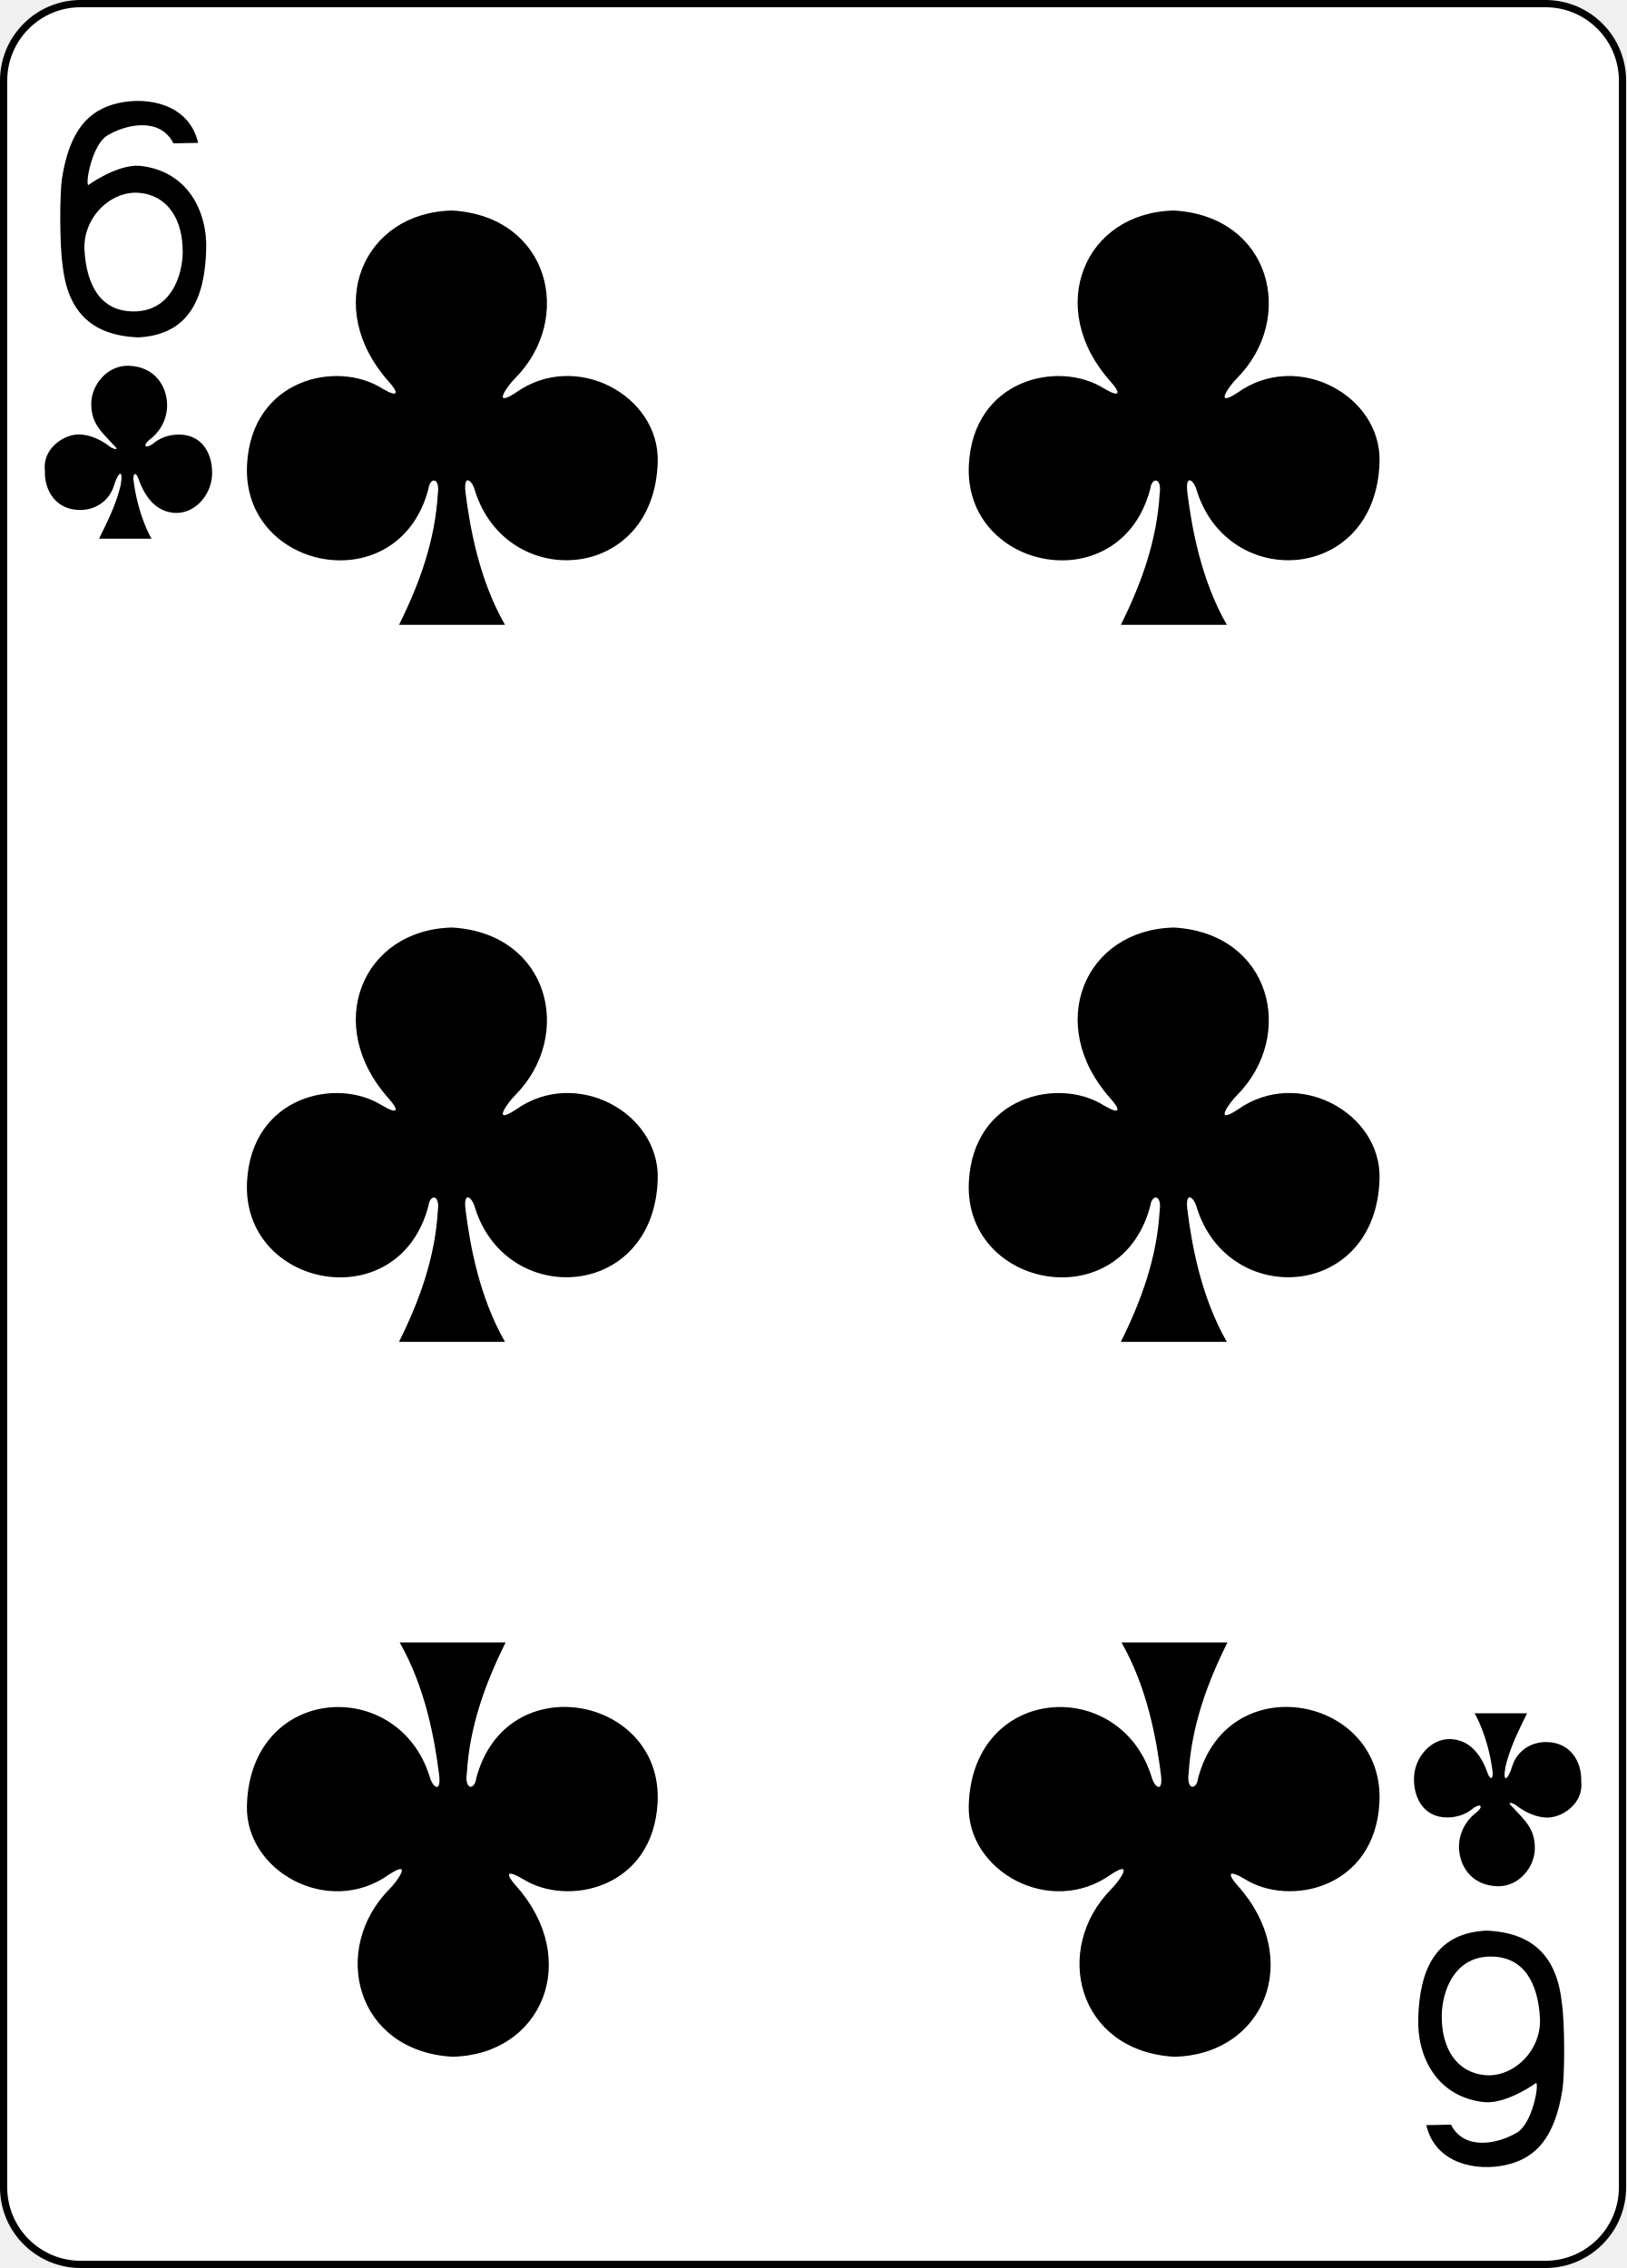
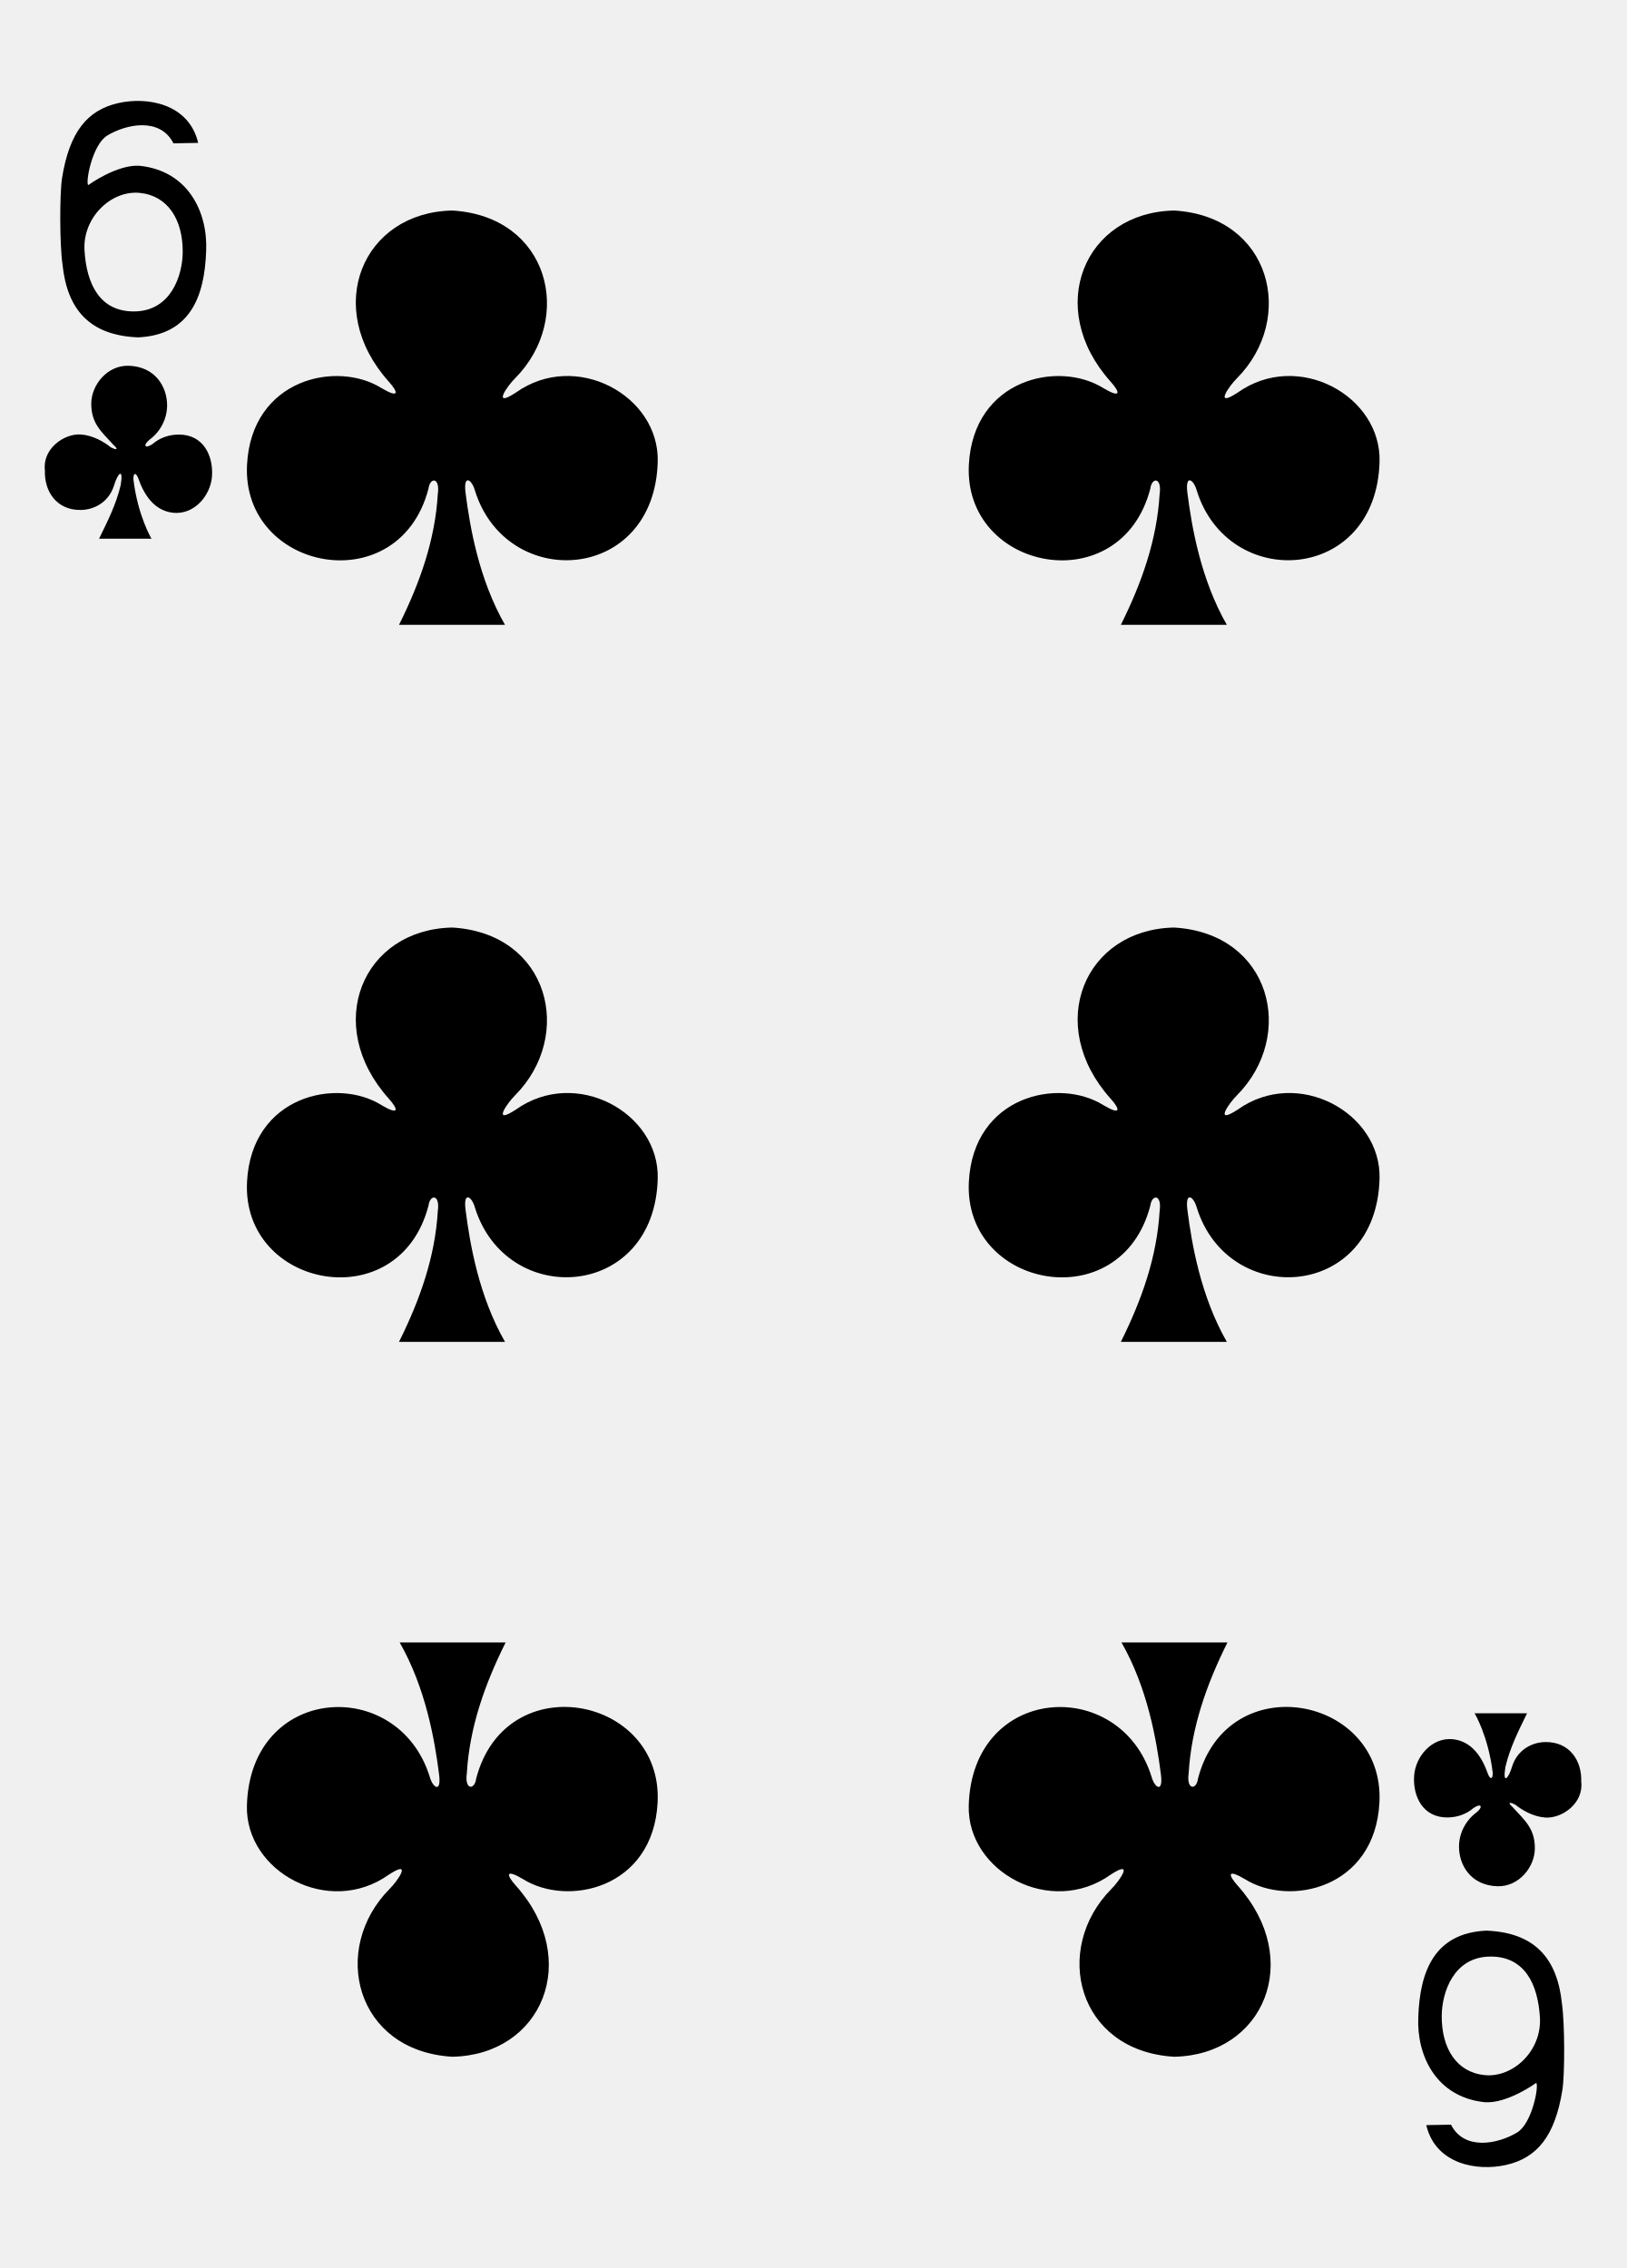
<svg xmlns="http://www.w3.org/2000/svg" width="224.225" height="312.808" id="svg4423" version="1.1">
  <defs id="defs4425" />
  <g id="layer1" transform="translate(-259.9347,-369.7772)">
-     <g transform="translate(-1830.454,92.13511)" id="g6758" style="display:inline">
-       <g id="g8392">
-         <g id="g8929-5" style="display:inline" transform="translate(-5059.956,3024.952)">
-           <rect ry="10.63" rx="10.63" style="display:inline;fill:#ffffff;fill-opacity:1;stroke:#000000;stroke-width:0.997;stroke-miterlimit:4;stroke-dasharray:none;stroke-opacity:1" id="rect6357-4" width="223.228" height="311.811" x="7150.843" y="-2746.811" />
-           <g id="g8673-3" transform="matrix(0.3010621,0,0,0.3010621,6829.277,-2295.279)" />
-         </g>
-       </g>
-       <g id="g6746" transform="translate(-0.1162027,-3.4851217e-5)">
-         <path transform="matrix(0.3010621,0,0,0.3010621,1769.321,729.6721)" id="path7108-1" d="m 1095.474,-1380.217 c -1.356,-9.125 -1.335,-32.702 -0.22,-39.668 3.418,-21.353 11.732,-31.119 25.651,-34.32 13.514,-3.108 32.515,0.352 36.684,18.209 l -11.315,0.209 c -6.111,-12.068 -21.575,-8.843 -30.279,-3.594 -6.953,4.192 -10.093,21.655 -8.749,22.73 -0.01,0 13.144,-9.557 23.503,-8.852 22.149,2.265 31.281,21.111 30.509,38.925 -0.7,21.423 -7.623,38.538 -31.094,39.681 -22.315,-0.842 -32.55,-12.788 -34.691,-33.319 z m 55.04,-5.663 c 0.123,-14.865 -6.755,-25.984 -19.762,-27.212 -13.007,-1.228 -26.119,11.233 -25.211,26.382 0.911,15.202 6.904,28.007 22.674,27.936 16.96,-0.076 22.211,-16.529 22.299,-27.106 z" style="display:inline;fill:#000000;fill-opacity:1" />
-         <path transform="matrix(0.3010621,0,0,0.3010621,1769.321,729.6721)" style="display:inline;fill:#000000;fill-opacity:1" d="m 1782.205,-583.67 c 1.356,9.125 1.335,32.702 0.22,39.668 -3.418,21.353 -11.732,31.119 -25.651,34.32 -13.514,3.108 -32.515,-0.352 -36.684,-18.209 l 11.315,-0.209 c 6.111,12.068 21.575,8.843 30.279,3.594 6.953,-4.192 10.093,-21.655 8.749,-22.73 0.01,0 -13.144,9.557 -23.503,8.852 -22.149,-2.265 -31.281,-21.111 -30.509,-38.925 0.7,-21.423 7.623,-38.538 31.094,-39.681 22.315,0.842 32.55,12.788 34.691,33.319 z m -55.04,5.663 c -0.123,14.865 6.755,25.984 19.762,27.212 13.007,1.228 26.119,-11.233 25.211,-26.382 -0.911,-15.202 -6.904,-28.007 -22.674,-27.936 -16.96,0.076 -22.211,16.529 -22.299,27.106 z" id="path7161-2" />
-         <path id="path3237" d="m 2245.057,462.714 c 2.879,-5.776 4.976,-11.701 5.348,-18.037 0.342,-2.332 -1.075,-2.371 -1.288,-0.729 -4.076,15.593 -25.763,11.37 -25.017,-3.297 0.605,-11.895 12.419,-14.454 18.582,-10.565 2.434,1.433 2.296,0.575 0.968,-0.912 -9.155,-10.211 -3.61,-23.362 8.761,-23.602 13.38,0.793 16.851,14.87 8.644,23.148 -1.021,0.995 -3.284,4.191 0.123,1.956 8.287,-5.888 19.787,0.443 19.553,9.521 -0.433,16.739 -20.839,17.987 -25.203,4.006 -0.42,-1.55 -1.629,-2.329 -1.295,0.304 0.605,4.767 1.857,11.953 5.437,18.206 z" style="display:inline;fill:#000000;fill-opacity:1" />
-         <path style="display:inline;fill:#000000;fill-opacity:1" d="m 2145.524,462.714 c 2.879,-5.776 4.976,-11.701 5.348,-18.037 0.342,-2.332 -1.075,-2.371 -1.288,-0.729 -4.076,15.593 -25.763,11.37 -25.017,-3.297 0.605,-11.895 12.419,-14.454 18.582,-10.565 2.434,1.433 2.296,0.575 0.968,-0.912 -9.155,-10.211 -3.61,-23.362 8.761,-23.602 13.38,0.793 16.851,14.87 8.644,23.148 -1.021,0.995 -3.284,4.191 0.123,1.956 8.287,-5.888 19.787,0.443 19.553,9.521 -0.433,16.739 -20.839,17.987 -25.203,4.006 -0.42,-1.55 -1.629,-2.329 -1.295,0.304 0.605,4.767 1.857,11.953 5.437,18.206 z" id="path3239" />
-         <path id="path3241" d="m 2245.057,363.821 c 2.879,-5.776 4.976,-11.701 5.348,-18.037 0.342,-2.332 -1.075,-2.371 -1.288,-0.729 -4.076,15.593 -25.763,11.37 -25.017,-3.297 0.605,-11.895 12.419,-14.454 18.582,-10.565 2.434,1.433 2.296,0.575 0.968,-0.912 -9.155,-10.211 -3.61,-23.362 8.761,-23.602 13.38,0.793 16.851,14.87 8.644,23.148 -1.021,0.995 -3.284,4.191 0.123,1.956 8.287,-5.888 19.787,0.443 19.553,9.521 -0.433,16.739 -20.839,17.987 -25.203,4.006 -0.42,-1.55 -1.629,-2.329 -1.295,0.304 0.605,4.767 1.857,11.953 5.437,18.206 z" style="display:inline;fill:#000000;fill-opacity:1" />
-         <path style="display:inline;fill:#000000;fill-opacity:1" d="m 2145.524,363.821 c 2.879,-5.776 4.976,-11.701 5.348,-18.037 0.342,-2.332 -1.075,-2.371 -1.288,-0.729 -4.076,15.593 -25.763,11.37 -25.017,-3.297 0.605,-11.895 12.419,-14.454 18.582,-10.565 2.434,1.433 2.296,0.575 0.968,-0.912 -9.155,-10.211 -3.61,-23.362 8.761,-23.602 13.38,0.793 16.851,14.87 8.644,23.148 -1.021,0.995 -3.284,4.191 0.123,1.956 8.287,-5.888 19.787,0.443 19.553,9.521 -0.433,16.739 -20.839,17.987 -25.203,4.006 -0.42,-1.55 -1.629,-2.329 -1.295,0.304 0.605,4.767 1.857,11.953 5.437,18.206 z" id="path3243" />
-         <path style="display:inline;fill:#000000;fill-opacity:1" d="m 2259.758,504.172 c -2.879,5.775 -4.976,11.701 -5.348,18.037 -0.342,2.332 1.075,2.371 1.288,0.729 4.076,-15.593 25.763,-11.37 25.017,3.296 -0.605,11.895 -12.419,14.454 -18.582,10.565 -2.434,-1.433 -2.296,-0.575 -0.968,0.912 9.155,10.211 3.61,23.362 -8.761,23.602 -13.38,-0.793 -16.851,-14.87 -8.644,-23.148 1.021,-0.995 3.284,-4.191 -0.123,-1.956 -8.287,5.888 -19.787,-0.443 -19.553,-9.521 0.433,-16.739 20.839,-17.987 25.203,-4.006 0.42,1.55 1.629,2.329 1.295,-0.304 -0.605,-4.767 -1.857,-11.953 -5.437,-18.206 z" id="path3393" />
-         <path id="path3395" d="m 2160.226,504.172 c -2.879,5.775 -4.976,11.701 -5.348,18.037 -0.342,2.332 1.075,2.371 1.288,0.729 4.076,-15.593 25.763,-11.37 25.017,3.296 -0.605,11.895 -12.419,14.454 -18.582,10.565 -2.434,-1.433 -2.296,-0.575 -0.968,0.912 9.155,10.211 3.61,23.362 -8.761,23.602 -13.38,-0.793 -16.851,-14.87 -8.644,-23.148 1.021,-0.995 3.284,-4.191 -0.123,-1.956 -8.287,5.888 -19.787,-0.443 -19.553,-9.521 0.433,-16.739 20.839,-17.987 25.203,-4.006 0.42,1.55 1.629,2.329 1.295,-0.304 -0.605,-4.767 -1.857,-11.953 -5.437,-18.206 z" style="display:inline;fill:#000000;fill-opacity:1" />
-         <path style="display:inline;fill:#000000;fill-opacity:1" d="m 2104.165,351.942 c 1.192,-2.445 2.352,-4.721 2.984,-7.401 0.419,-2.528 -0.438,-1.589 -0.925,0.068 -0.721,2.297 -2.723,3.344 -4.58,3.369 -3.371,0.045 -5.053,-2.604 -4.948,-5.454 -0.368,-2.999 2.671,-5.12 4.962,-4.957 1.722,0.123 3.224,1.052 4.133,1.775 0.596,0.315 1.234,0.455 0.345,-0.358 -1.678,-1.833 -3.077,-2.964 -3.046,-5.711 0.029,-2.579 2.233,-5.268 5.155,-5.184 3.651,0.105 5.312,2.89 5.303,5.481 -0.01,1.888 -0.954,3.626 -2.411,4.703 -0.944,0.766 -0.679,1.34 0.398,0.615 1.035,-0.892 2.267,-1.283 3.545,-1.31 3.49,-0.055 4.855,2.961 4.655,5.764 -0.187,2.626 -2.423,5.328 -5.369,5.022 -2.631,-0.301 -4.013,-2.51 -4.805,-4.777 -0.262,-0.695 -0.676,-0.883 -0.664,0.153 0.608,5.057 2.492,8.204 2.505,8.202 z" id="path3462" />
-         <path style="display:inline;fill:#000000;fill-opacity:1" d="m 2301.069,513.945 c -1.192,2.445 -2.352,4.721 -2.984,7.401 -0.419,2.528 0.438,1.589 0.925,-0.068 0.721,-2.297 2.723,-3.344 4.58,-3.369 3.371,-0.045 5.053,2.604 4.948,5.454 0.368,2.999 -2.671,5.12 -4.962,4.957 -1.722,-0.123 -3.224,-1.052 -4.133,-1.775 -0.596,-0.315 -1.234,-0.455 -0.345,0.358 1.678,1.833 3.077,2.964 3.046,5.711 -0.029,2.579 -2.233,5.268 -5.155,5.184 -3.651,-0.105 -5.312,-2.89 -5.303,-5.481 0.01,-1.888 0.954,-3.626 2.411,-4.703 0.944,-0.766 0.679,-1.34 -0.398,-0.615 -1.035,0.892 -2.267,1.283 -3.545,1.31 -3.49,0.055 -4.855,-2.961 -4.655,-5.764 0.187,-2.626 2.423,-5.328 5.369,-5.022 2.631,0.301 4.013,2.51 4.805,4.777 0.262,0.695 0.676,0.883 0.664,-0.153 -0.608,-5.057 -2.492,-8.204 -2.505,-8.202 z" id="path3488" />
-       </g>
+     <g transform="translate(-1830.57,92.13507)" id="g6746">
+       <path style="display:inline;fill:#000000;fill-opacity:1" d="m 1095.474,-1380.217 c -1.356,-9.125 -1.335,-32.702 -0.22,-39.668 3.418,-21.353 11.732,-31.119 25.651,-34.32 13.514,-3.108 32.515,0.352 36.684,18.209 l -11.315,0.209 c -6.111,-12.068 -21.575,-8.843 -30.279,-3.594 -6.953,4.192 -10.093,21.655 -8.749,22.73 -0.01,0 13.144,-9.557 23.503,-8.852 22.149,2.265 31.281,21.111 30.509,38.925 -0.7,21.423 -7.623,38.538 -31.094,39.681 -22.315,-0.842 -32.55,-12.788 -34.691,-33.319 z m 55.04,-5.663 c 0.123,-14.865 -6.755,-25.984 -19.762,-27.212 -13.007,-1.228 -26.119,11.233 -25.211,26.382 0.911,15.202 6.904,28.007 22.674,27.936 16.96,-0.076 22.211,-16.529 22.299,-27.106 z" id="path7108-1" transform="matrix(0.3010621,0,0,0.3010621,1769.321,729.6721)" />
+       <path id="path7161-2" d="m 1782.205,-583.67 c 1.356,9.125 1.335,32.702 0.22,39.668 -3.418,21.353 -11.732,31.119 -25.651,34.32 -13.514,3.108 -32.515,-0.352 -36.684,-18.209 l 11.315,-0.209 c 6.111,12.068 21.575,8.843 30.279,3.594 6.953,-4.192 10.093,-21.655 8.749,-22.73 0.01,0 -13.144,9.557 -23.503,8.852 -22.149,-2.265 -31.281,-21.111 -30.509,-38.925 0.7,-21.423 7.623,-38.538 31.094,-39.681 22.315,0.842 32.55,12.788 34.691,33.319 z m -55.04,5.663 c -0.123,14.865 6.755,25.984 19.762,27.212 13.007,1.228 26.119,-11.233 25.211,-26.382 -0.911,-15.202 -6.904,-28.007 -22.674,-27.936 -16.96,0.076 -22.211,16.529 -22.299,27.106 z" style="display:inline;fill:#000000;fill-opacity:1" transform="matrix(0.3010621,0,0,0.3010621,1769.321,729.6721)" />
+       <path style="display:inline;fill:#000000;fill-opacity:1" d="m 2245.057,462.714 c 2.879,-5.776 4.976,-11.701 5.348,-18.037 0.342,-2.332 -1.075,-2.371 -1.288,-0.729 -4.076,15.593 -25.763,11.37 -25.017,-3.297 0.605,-11.895 12.419,-14.454 18.582,-10.565 2.434,1.433 2.296,0.575 0.968,-0.912 -9.155,-10.211 -3.61,-23.362 8.761,-23.602 13.38,0.793 16.851,14.87 8.644,23.148 -1.021,0.995 -3.284,4.191 0.123,1.956 8.287,-5.888 19.787,0.443 19.553,9.521 -0.433,16.739 -20.839,17.987 -25.203,4.006 -0.42,-1.55 -1.629,-2.329 -1.295,0.304 0.605,4.767 1.857,11.953 5.437,18.206 z" id="path3237" />
+       <path id="path3239" d="m 2145.524,462.714 c 2.879,-5.776 4.976,-11.701 5.348,-18.037 0.342,-2.332 -1.075,-2.371 -1.288,-0.729 -4.076,15.593 -25.763,11.37 -25.017,-3.297 0.605,-11.895 12.419,-14.454 18.582,-10.565 2.434,1.433 2.296,0.575 0.968,-0.912 -9.155,-10.211 -3.61,-23.362 8.761,-23.602 13.38,0.793 16.851,14.87 8.644,23.148 -1.021,0.995 -3.284,4.191 0.123,1.956 8.287,-5.888 19.787,0.443 19.553,9.521 -0.433,16.739 -20.839,17.987 -25.203,4.006 -0.42,-1.55 -1.629,-2.329 -1.295,0.304 0.605,4.767 1.857,11.953 5.437,18.206 z" style="display:inline;fill:#000000;fill-opacity:1" />
+       <path style="display:inline;fill:#000000;fill-opacity:1" d="m 2245.057,363.821 c 2.879,-5.776 4.976,-11.701 5.348,-18.037 0.342,-2.332 -1.075,-2.371 -1.288,-0.729 -4.076,15.593 -25.763,11.37 -25.017,-3.297 0.605,-11.895 12.419,-14.454 18.582,-10.565 2.434,1.433 2.296,0.575 0.968,-0.912 -9.155,-10.211 -3.61,-23.362 8.761,-23.602 13.38,0.793 16.851,14.87 8.644,23.148 -1.021,0.995 -3.284,4.191 0.123,1.956 8.287,-5.888 19.787,0.443 19.553,9.521 -0.433,16.739 -20.839,17.987 -25.203,4.006 -0.42,-1.55 -1.629,-2.329 -1.295,0.304 0.605,4.767 1.857,11.953 5.437,18.206 z" id="path3241" />
+       <path id="path3243" d="m 2145.524,363.821 c 2.879,-5.776 4.976,-11.701 5.348,-18.037 0.342,-2.332 -1.075,-2.371 -1.288,-0.729 -4.076,15.593 -25.763,11.37 -25.017,-3.297 0.605,-11.895 12.419,-14.454 18.582,-10.565 2.434,1.433 2.296,0.575 0.968,-0.912 -9.155,-10.211 -3.61,-23.362 8.761,-23.602 13.38,0.793 16.851,14.87 8.644,23.148 -1.021,0.995 -3.284,4.191 0.123,1.956 8.287,-5.888 19.787,0.443 19.553,9.521 -0.433,16.739 -20.839,17.987 -25.203,4.006 -0.42,-1.55 -1.629,-2.329 -1.295,0.304 0.605,4.767 1.857,11.953 5.437,18.206 z" style="display:inline;fill:#000000;fill-opacity:1" />
+       <path id="path3393" d="m 2259.758,504.172 c -2.879,5.775 -4.976,11.701 -5.348,18.037 -0.342,2.332 1.075,2.371 1.288,0.729 4.076,-15.593 25.763,-11.37 25.017,3.296 -0.605,11.895 -12.419,14.454 -18.582,10.565 -2.434,-1.433 -2.296,-0.575 -0.968,0.912 9.155,10.211 3.61,23.362 -8.761,23.602 -13.38,-0.793 -16.851,-14.87 -8.644,-23.148 1.021,-0.995 3.284,-4.191 -0.123,-1.956 -8.287,5.888 -19.787,-0.443 -19.553,-9.521 0.433,-16.739 20.839,-17.987 25.203,-4.006 0.42,1.55 1.629,2.329 1.295,-0.304 -0.605,-4.767 -1.857,-11.953 -5.437,-18.206 z" style="display:inline;fill:#000000;fill-opacity:1" />
+       <path style="display:inline;fill:#000000;fill-opacity:1" d="m 2160.226,504.172 c -2.879,5.775 -4.976,11.701 -5.348,18.037 -0.342,2.332 1.075,2.371 1.288,0.729 4.076,-15.593 25.763,-11.37 25.017,3.296 -0.605,11.895 -12.419,14.454 -18.582,10.565 -2.434,-1.433 -2.296,-0.575 -0.968,0.912 9.155,10.211 3.61,23.362 -8.761,23.602 -13.38,-0.793 -16.851,-14.87 -8.644,-23.148 1.021,-0.995 3.284,-4.191 -0.123,-1.956 -8.287,5.888 -19.787,-0.443 -19.553,-9.521 0.433,-16.739 20.839,-17.987 25.203,-4.006 0.42,1.55 1.629,2.329 1.295,-0.304 -0.605,-4.767 -1.857,-11.953 -5.437,-18.206 z" id="path3395" />
+       <path id="path3462" d="m 2104.165,351.942 c 1.192,-2.445 2.352,-4.721 2.984,-7.401 0.419,-2.528 -0.438,-1.589 -0.925,0.068 -0.721,2.297 -2.723,3.344 -4.58,3.369 -3.371,0.045 -5.053,-2.604 -4.948,-5.454 -0.368,-2.999 2.671,-5.12 4.962,-4.957 1.722,0.123 3.224,1.052 4.133,1.775 0.596,0.315 1.234,0.455 0.345,-0.358 -1.678,-1.833 -3.077,-2.964 -3.046,-5.711 0.029,-2.579 2.233,-5.268 5.155,-5.184 3.651,0.105 5.312,2.89 5.303,5.481 -0.01,1.888 -0.954,3.626 -2.411,4.703 -0.944,0.766 -0.679,1.34 0.398,0.615 1.035,-0.892 2.267,-1.283 3.545,-1.31 3.49,-0.055 4.855,2.961 4.655,5.764 -0.187,2.626 -2.423,5.328 -5.369,5.022 -2.631,-0.301 -4.013,-2.51 -4.805,-4.777 -0.262,-0.695 -0.676,-0.883 -0.664,0.153 0.608,5.057 2.492,8.204 2.505,8.202 z" style="display:inline;fill:#000000;fill-opacity:1" />
+       <path id="path3488" d="m 2301.069,513.945 c -1.192,2.445 -2.352,4.721 -2.984,7.401 -0.419,2.528 0.438,1.589 0.925,-0.068 0.721,-2.297 2.723,-3.344 4.58,-3.369 3.371,-0.045 5.053,2.604 4.948,5.454 0.368,2.999 -2.671,5.12 -4.962,4.957 -1.722,-0.123 -3.224,-1.052 -4.133,-1.775 -0.596,-0.315 -1.234,-0.455 -0.345,0.358 1.678,1.833 3.077,2.964 3.046,5.711 -0.029,2.579 -2.233,5.268 -5.155,5.184 -3.651,-0.105 -5.312,-2.89 -5.303,-5.481 0.01,-1.888 0.954,-3.626 2.411,-4.703 0.944,-0.766 0.679,-1.34 -0.398,-0.615 -1.035,0.892 -2.267,1.283 -3.545,1.31 -3.49,0.055 -4.855,-2.961 -4.655,-5.764 0.187,-2.626 2.423,-5.328 5.369,-5.022 2.631,0.301 4.013,2.51 4.805,4.777 0.262,0.695 0.676,0.883 0.664,-0.153 -0.608,-5.057 -2.492,-8.204 -2.505,-8.202 z" style="display:inline;fill:#000000;fill-opacity:1" />
    </g>
  </g>
</svg>
